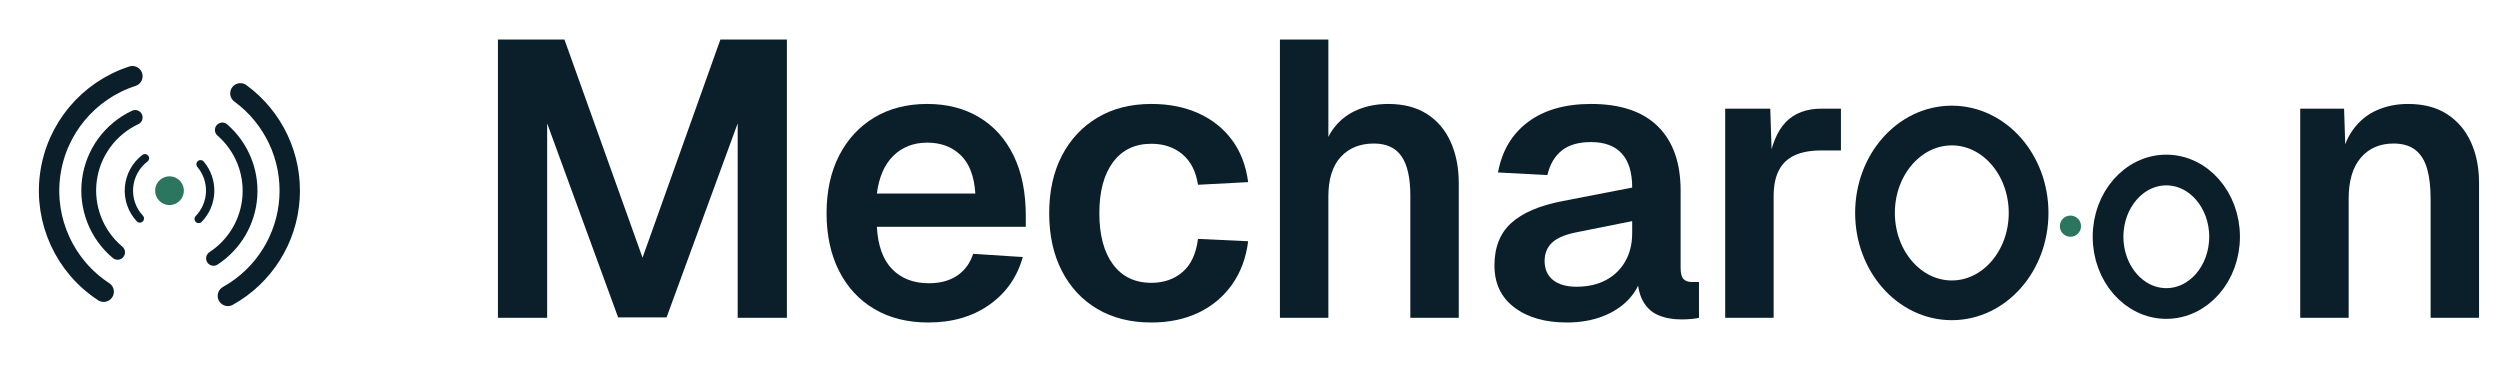
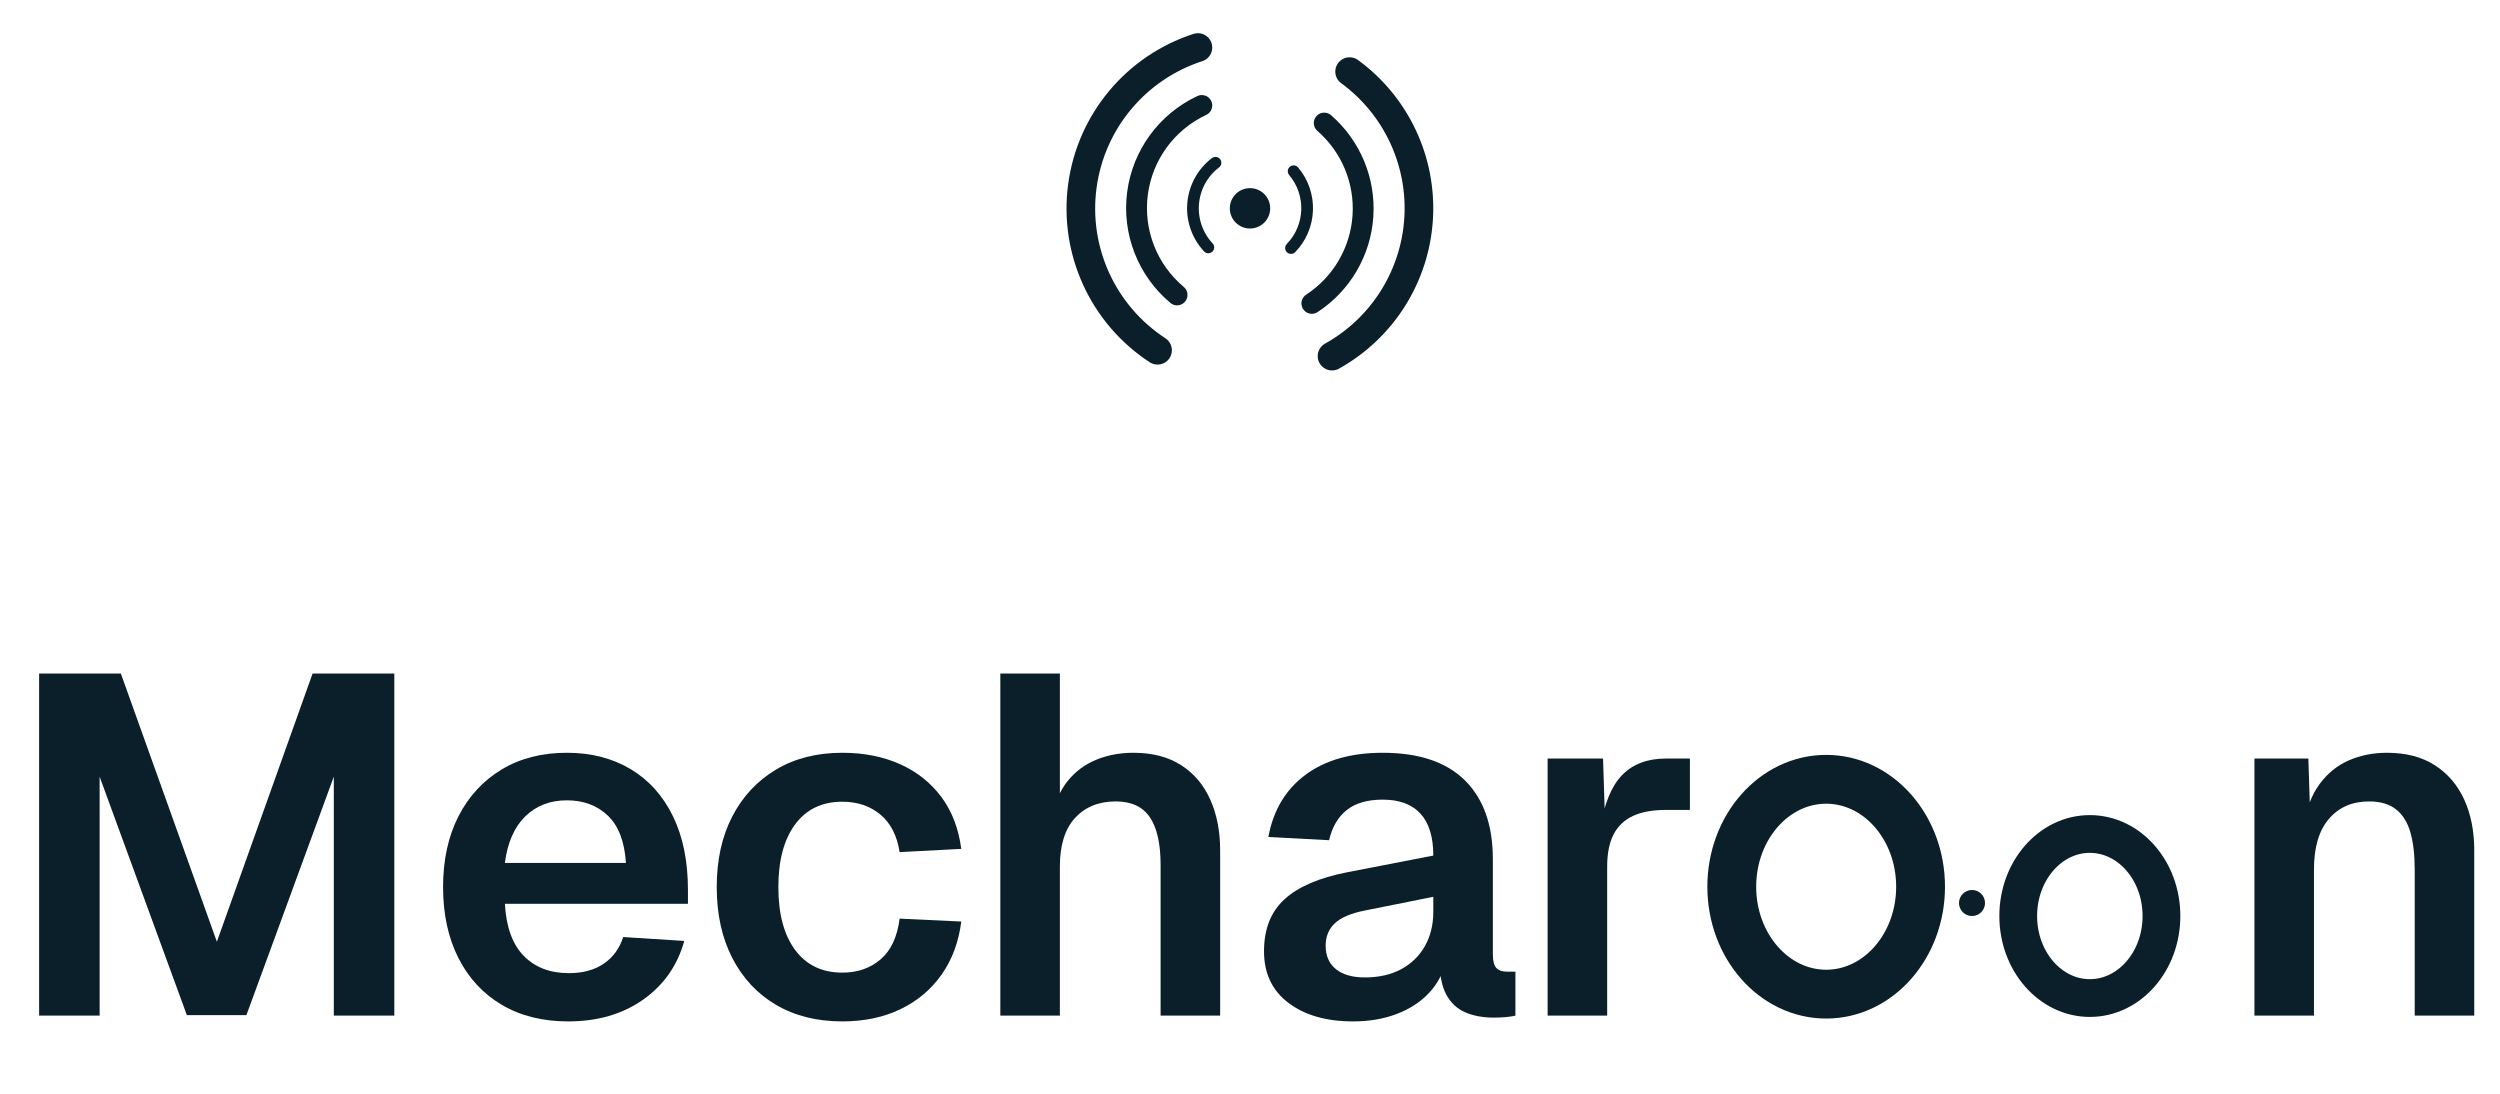
- <svg xmlns="http://www.w3.org/2000/svg" viewBox="0 0 472 72" role="img" aria-labelledby="title desc">
-   <defs>
-     <path id="glyph-m" d="M81.2 0V710H250.88L450.16 153.4L648.8 710H818.48V0H692.88V496L511.48 1.08H387.84L206.8 496V0Z" />
-     <path id="glyph-e" d="M299.24-12Q219.92-12 161.64 22.36Q103.36 56.72 71.52 119.58Q39.68 182.44 39.68 266.8Q39.68 351.16 71.52 413.52Q103.36 475.88 161 510.74Q218.64 545.6 296.68 545.6Q372.16 545.6 428.94 511.66Q485.72 477.72 516.84 413.92Q547.96 350.12 547.96 260.4V232.16H168Q171.92 160.12 207.02 124.14Q242.12 88.16 300.68 88.16Q344.4 88.16 373.22 107.8Q402.04 127.44 413.6 163.12L540.32 155.04Q518.96 78.28 454.88 33.14Q390.8-12 299.24-12ZM168 316.96H419.24Q415.04 383.16 381.76 415.02Q348.48 446.88 296.68 446.88Q244.32 446.88 210.22 413.52Q176.12 380.16 168 316.96Z" />
-     <path id="glyph-c" d="M300.32-12Q221.28-12 162.82 22.36Q104.36 56.72 72.02 119.58Q39.68 182.44 39.68 266.8Q39.68 351.16 72.02 413.52Q104.36 475.88 162.82 510.74Q221.28 545.6 300.32 545.6Q367.44 545.6 420.16 521.94Q472.88 498.28 505.94 453.86Q539 409.44 547.28 346.12L419.32 339.4Q411.4 390.6 379.44 417.3Q347.48 444 300.32 444Q237.4 444 202.52 397.08Q167.64 350.16 167.64 266.8Q167.64 183.08 202.52 136.16Q237.4 89.24 300.32 89.24Q347.84 89.24 379.98 116.9Q412.12 144.56 419.32 201.32L547.28 195.32Q539.36 132 506.66 85.44Q473.96 38.88 421.24 13.44Q368.52-12 300.32-12Z" />
-     <path id="glyph-h" d="M71.36 0V710H194.96V411.92L179.2 412.48Q187.76 458.28 211.58 487.54Q235.4 516.8 270.58 531.2Q305.76 545.6 347.76 545.6Q406.56 545.6 446.6 519.92Q486.64 494.24 507.14 448.38Q527.64 402.52 527.64 343.16V0H404.04V312.32Q404.04 378.88 381.76 411.74Q359.48 444.6 311.04 444.6Q257.84 444.6 226.4 410.28Q194.96 375.96 194.96 309.52V0Z" />
-     <path id="glyph-a" d="M224.44-12Q141.36-12 90.52 26.36Q39.68 64.72 39.68 133.44Q39.68 202.88 82.38 241.7Q125.08 280.52 212.44 297.6L391.08 332.24Q391.08 390.24 364.44 419.28Q337.8 448.32 285.96 448.32Q238.52 448.32 211.38 426.7Q184.24 405.08 174.76 364.12L48.68 370.76Q64.04 454.04 125.68 499.82Q187.32 545.6 285.96 545.6Q398.76 545.6 456.72 488.28Q514.68 430.96 514.68 324.56V127.52Q514.68 106.64 521.9 98.96Q529.12 91.28 544.12 91.28H561.52V0Q555.72-1.72 542.76-2.94Q529.8-4.16 516.56-4.16Q483.08-4.16 457.52 6.8Q431.96 17.76 418 43.7Q404.04 69.64 404.04 115.04L415.48 108Q407.04 72.92 380.76 45.6Q354.48 18.28 314.3 3.14Q274.12-12 224.44-12ZM249 79.28Q292.64 79.28 324.38 96.36Q356.12 113.44 373.6 144.26Q391.08 175.08 391.08 215.84V246.64L249.32 218.24Q205.76 209.68 186.7 191.7Q167.64 173.72 167.64 145.04Q167.64 113.8 188.92 96.54Q210.2 79.28 249 79.28Z" />
-     <path id="glyph-r" d="M71.36 0V533.6H186.4L191.12 386.64L180.96 389.28Q192.76 465.2 226.08 499.4Q259.4 533.6 316.84 533.6H366.68V426.96H316.76Q275.68 426.96 248.82 414.62Q221.96 402.28 208.46 376.48Q194.96 350.68 194.96 308.84V0Z" />
-     <path id="glyph-n" d="M71.36 0V533.6H183.28L188.08 385.28L173.04 391.76Q181.6 446.68 206.42 480.42Q231.24 514.16 267.46 529.88Q303.68 545.6 346.48 545.6Q405.68 545.6 445.9 519.68Q486.12 493.76 506.88 448.26Q527.64 402.76 527.64 343.16V0H404.04V303.68Q404.04 349.08 395.06 380.42Q386.08 411.76 365.22 428.18Q344.36 444.6 309.4 444.6Q257.04 444.6 226 408.44Q194.96 372.28 194.96 303.68V0Z" />
-   </defs>
-   <g transform="translate(4 8) scale(.875)">
+ <svg xmlns="http://www.w3.org/2000/svg" viewBox="0 0 384 168" role="img" aria-labelledby="title desc">
+   <svg x="160" y="0" width="64" height="64" viewBox="0 0 64 64" aria-hidden="true">
    <g fill="none" stroke="#0B1F2A" stroke-linecap="round">
-       <path d="M24 7.3A26 26 0 0 0 17.8 53.8M47.3 11A26 26 0 0 1 44.6 54.7" stroke-width="4.4" />
-       <path d="M24.6 16.2A17.4 17.4 0 0 0 20.8 45.3M43.4 18.9A17.4 17.4 0 0 1 41.5 46.6" stroke-width="3.2" />
-       <path d="M26.7 25A8.8 8.8 0 0 0 25.6 38M38.7 26.3A8.8 8.8 0 0 1 38.3 38.1" stroke-width="1.8" />
+       <path id="outer-authority" d="M24 7.3A26 26 0 0 0 17.8 53.8M47.3 11A26 26 0 0 1 44.6 54.7" stroke-width="4.4" />
+       <path id="delegated-scope" d="M24.6 16.2A17.4 17.4 0 0 0 20.8 45.3M43.4 18.9A17.4 17.4 0 0 1 41.5 46.6" stroke-width="3.2" />
+       <path id="executable-allowance" d="M26.7 25A8.8 8.8 0 0 0 25.6 38M38.7 26.3A8.8 8.8 0 0 1 38.3 38.1" stroke-width="1.8" />
    </g>
-     <circle cx="32" cy="32" r="3.1" fill="#2C755F" />
-   </g>
-   <g transform="translate(88)">
+     <circle id="transaction" cx="32" cy="32" r="3.1" fill="#0B1F2A" />
+   </svg>
+   <svg x="0" y="96" width="384" height="72" viewBox="0 0 384 72" aria-hidden="true">
+     <defs>
+       <path id="glyph-m" d="M81.2 0V710H250.88L450.16 153.4L648.8 710H818.48V0H692.88V496L511.48 1.08H387.84L206.8 496V0Z" />
+       <path id="glyph-e" d="M299.24-12Q219.92-12 161.64 22.36Q103.36 56.72 71.52 119.58Q39.68 182.44 39.68 266.8Q39.68 351.16 71.52 413.52Q103.36 475.88 161 510.74Q218.64 545.6 296.68 545.6Q372.16 545.6 428.94 511.66Q485.72 477.72 516.84 413.92Q547.96 350.12 547.96 260.4V232.16H168Q171.92 160.12 207.02 124.14Q242.12 88.16 300.68 88.16Q344.4 88.16 373.22 107.8Q402.04 127.44 413.6 163.12L540.32 155.04Q518.96 78.28 454.88 33.14Q390.8-12 299.24-12ZM168 316.96H419.24Q415.04 383.16 381.76 415.02Q348.48 446.88 296.68 446.88Q244.32 446.88 210.22 413.52Q176.12 380.16 168 316.96Z" />
+       <path id="glyph-c" d="M300.32-12Q221.28-12 162.82 22.36Q104.36 56.72 72.02 119.58Q39.68 182.44 39.68 266.8Q39.68 351.16 72.02 413.52Q104.36 475.88 162.82 510.74Q221.28 545.6 300.32 545.6Q367.44 545.6 420.16 521.94Q472.88 498.28 505.94 453.86Q539 409.44 547.28 346.12L419.32 339.4Q411.4 390.6 379.44 417.3Q347.48 444 300.32 444Q237.4 444 202.52 397.08Q167.64 350.16 167.64 266.8Q167.64 183.08 202.52 136.16Q237.4 89.24 300.32 89.24Q347.84 89.24 379.98 116.9Q412.12 144.56 419.32 201.32L547.28 195.32Q539.36 132 506.66 85.44Q473.96 38.88 421.24 13.44Q368.52-12 300.32-12Z" />
+       <path id="glyph-h" d="M71.36 0V710H194.96V411.92L179.2 412.48Q187.76 458.28 211.58 487.54Q235.4 516.8 270.58 531.2Q305.76 545.6 347.76 545.6Q406.56 545.6 446.6 519.92Q486.64 494.24 507.14 448.38Q527.64 402.52 527.64 343.16V0H404.04V312.32Q404.04 378.88 381.76 411.74Q359.48 444.6 311.04 444.6Q257.84 444.6 226.4 410.28Q194.96 375.96 194.96 309.52V0Z" />
+       <path id="glyph-a" d="M224.44-12Q141.36-12 90.52 26.36Q39.68 64.72 39.68 133.44Q39.68 202.88 82.38 241.7Q125.08 280.52 212.44 297.6L391.08 332.24Q391.08 390.24 364.44 419.28Q337.8 448.32 285.96 448.32Q238.52 448.32 211.38 426.7Q184.24 405.08 174.76 364.12L48.68 370.76Q64.04 454.04 125.68 499.82Q187.32 545.6 285.96 545.6Q398.76 545.6 456.72 488.28Q514.68 430.96 514.68 324.56V127.52Q514.68 106.64 521.9 98.96Q529.12 91.28 544.12 91.28H561.52V0Q555.72-1.72 542.76-2.94Q529.8-4.16 516.56-4.16Q483.08-4.16 457.52 6.8Q431.96 17.76 418 43.7Q404.04 69.64 404.04 115.04L415.48 108Q407.04 72.92 380.76 45.6Q354.48 18.28 314.3 3.14Q274.12-12 224.44-12ZM249 79.28Q292.64 79.28 324.38 96.36Q356.12 113.44 373.6 144.26Q391.08 175.08 391.08 215.84V246.64L249.32 218.24Q205.76 209.68 186.7 191.7Q167.64 173.72 167.64 145.04Q167.64 113.8 188.92 96.54Q210.2 79.28 249 79.28Z" />
+       <path id="glyph-r" d="M71.36 0V533.6H186.4L191.12 386.64L180.96 389.28Q192.76 465.2 226.08 499.4Q259.4 533.6 316.84 533.6H366.68V426.96H316.76Q275.68 426.96 248.82 414.62Q221.96 402.28 208.46 376.48Q194.96 350.68 194.96 308.84V0Z" />
+       <path id="glyph-n" d="M71.36 0V533.6H183.28L188.08 385.28L173.04 391.76Q181.6 446.68 206.42 480.42Q231.24 514.16 267.46 529.88Q303.68 545.6 346.48 545.6Q405.68 545.6 445.9 519.68Q486.12 493.76 506.88 448.26Q527.64 402.76 527.64 343.16V0H404.04V303.68Q404.04 349.08 395.06 380.42Q386.08 411.76 365.22 428.18Q344.36 444.6 309.4 444.6Q257.04 444.6 226 408.44Q194.96 372.28 194.96 303.68V0Z" />
+     </defs>
    <g fill="#0B1F2A" transform="translate(0 60) scale(.074 -.074)">
      <use href="#glyph-m" />
      <use href="#glyph-e" transform="translate(880)" />
      <use href="#glyph-c" transform="translate(1448)" />
      <use href="#glyph-h" transform="translate(2005)" />
      <use href="#glyph-a" transform="translate(2584)" />
      <use href="#glyph-r" transform="translate(3141)" />
    </g>
    <ellipse cx="280.5" cy="40.2" rx="14.5" ry="16.5" fill="none" stroke="#0B1F2A" stroke-width="7.5" />
    <ellipse cx="321" cy="44.7" rx="11" ry="12.6" fill="none" stroke="#0B1F2A" stroke-width="5.8" />
-     <circle cx="302.9" cy="42.7" r="2" fill="#2C755F" />
+     <circle cx="302.9" cy="42.7" r="2" fill="#0B1F2A" />
    <g fill="#0B1F2A" transform="translate(341 60) scale(.074 -.074)">
      <use href="#glyph-n" />
    </g>
-   </g>
+   </svg>
</svg>
